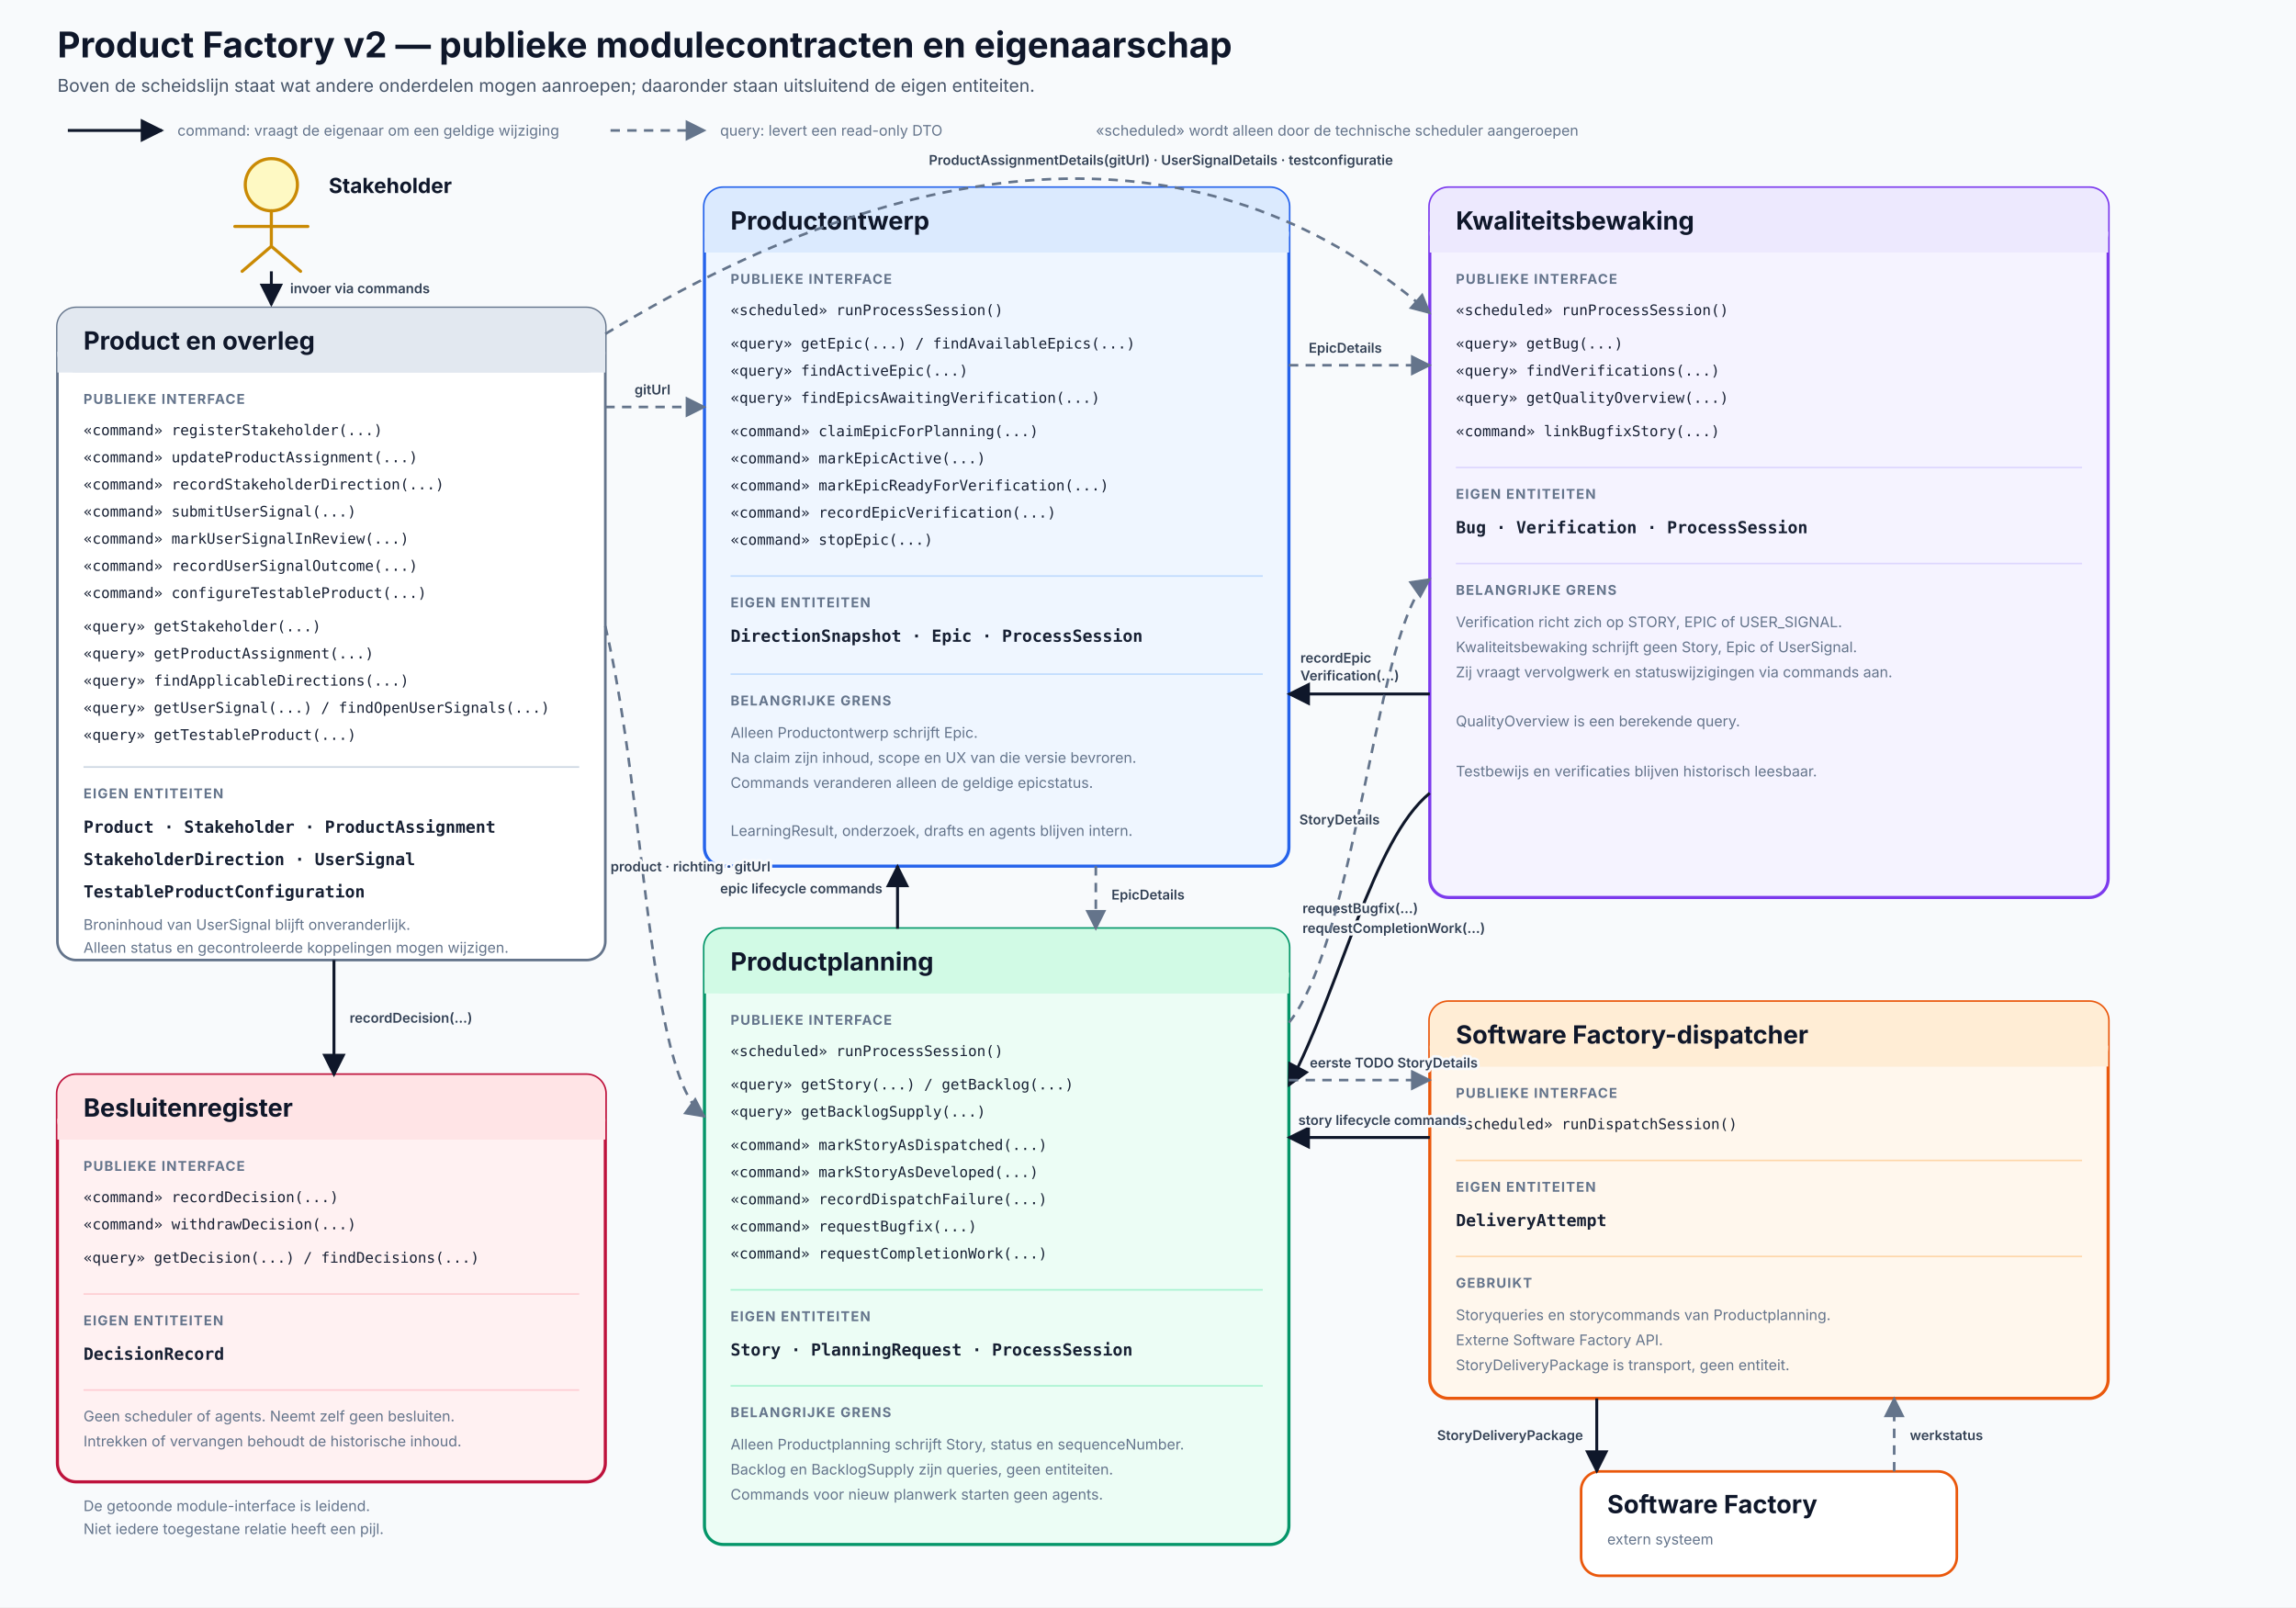
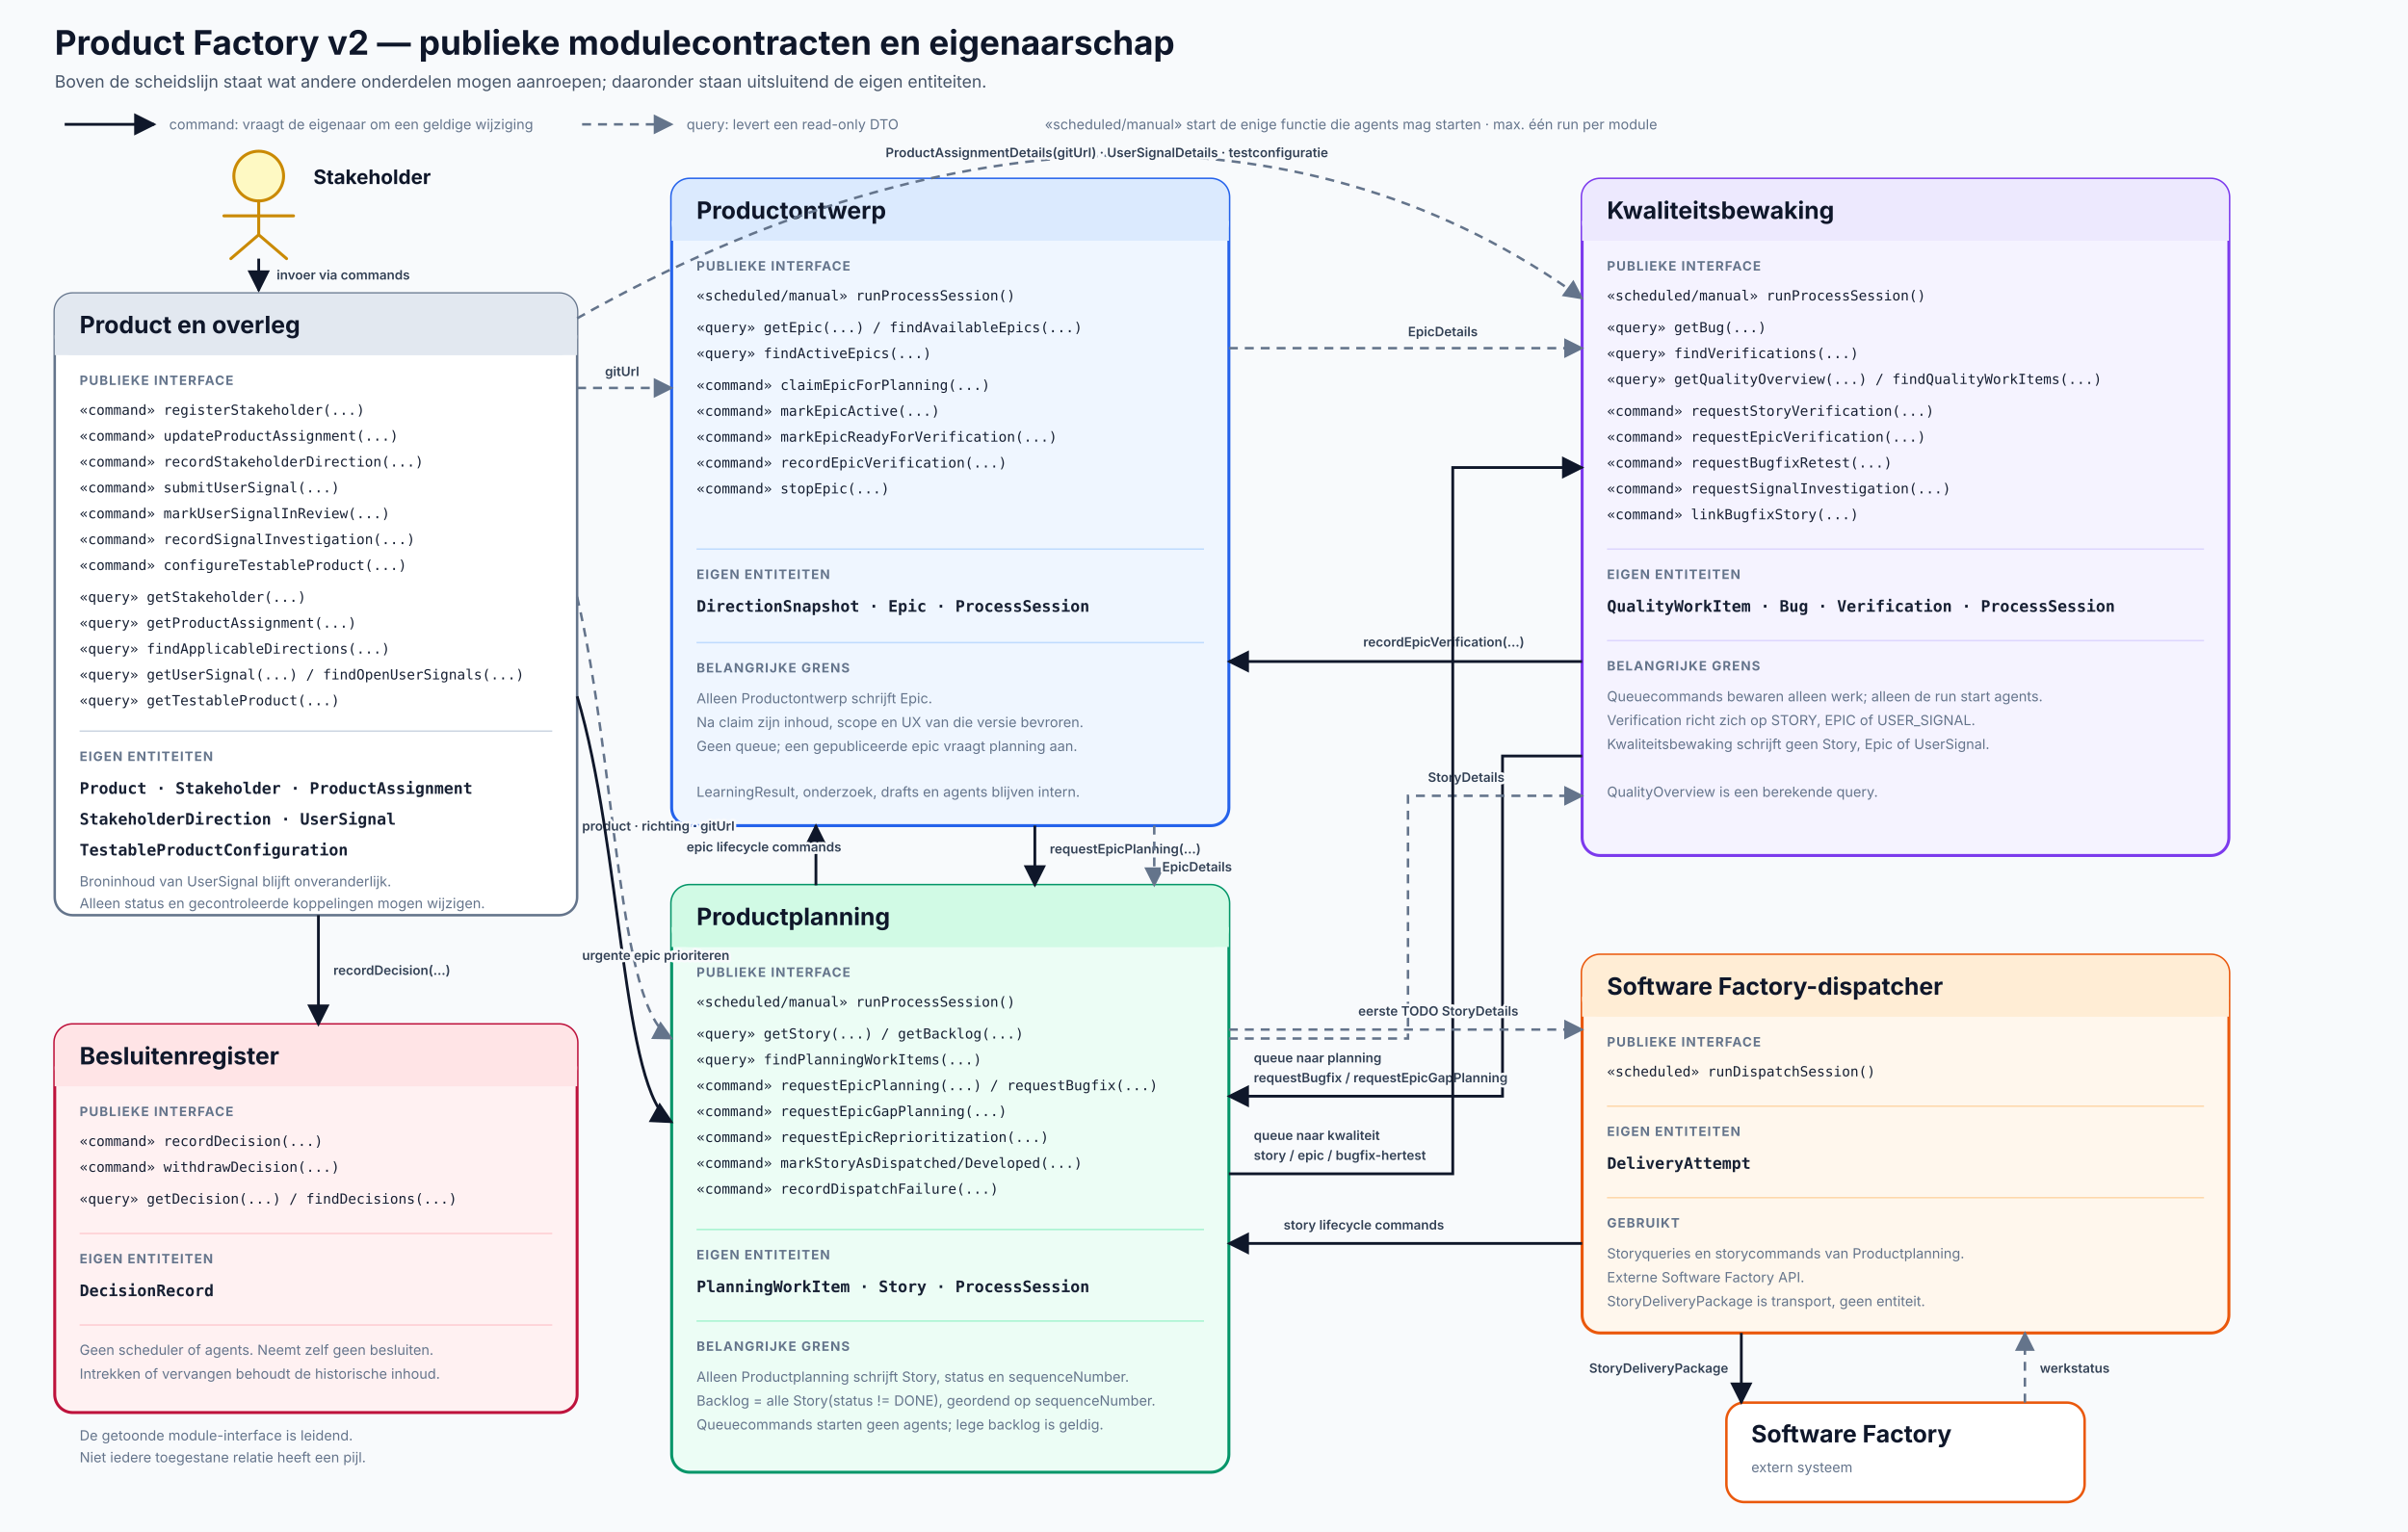
- <svg xmlns="http://www.w3.org/2000/svg" width="2200" height="1540" viewBox="0 0 2200 1540" role="img" aria-labelledby="title desc">
+ <svg xmlns="http://www.w3.org/2000/svg" width="2420" height="1540" viewBox="0 0 2420 1540" role="img" aria-labelledby="title desc">
  <defs>
    <marker id="commandArrow" viewBox="0 0 10 10" refX="9" refY="5" markerWidth="8" markerHeight="8" orient="auto">
      <path d="M0 0 L10 5 L0 10 Z" fill="#0f172a" />
    </marker>
    <marker id="queryArrow" viewBox="0 0 10 10" refX="9" refY="5" markerWidth="8" markerHeight="8" orient="auto">
      <path d="M0 0 L10 5 L0 10 Z" fill="#64748b" />
    </marker>
    <style>
      .title { font: 700 34px Inter, Arial, sans-serif; fill: #0f172a; }
      .subtitle { font: 400 17px Inter, Arial, sans-serif; fill: #475569; }
      .module-title { font: 700 24px Inter, Arial, sans-serif; fill: #0f172a; }
      .section-title { font: 700 13px Inter, Arial, sans-serif; letter-spacing: 1px; fill: #64748b; }
      .api { font: 500 14px ui-monospace, SFMono-Regular, Menlo, monospace; fill: #172033; }
      .entity { font: 600 16px ui-monospace, SFMono-Regular, Menlo, monospace; fill: #172033; }
      .note { font: 400 14px Inter, Arial, sans-serif; fill: #64748b; }
      .flow { font: 600 13px Inter, Arial, sans-serif; fill: #334155; paint-order: stroke; stroke: #f8fafc; stroke-width: 5px; stroke-linejoin: round; }
      .command { fill: none; stroke: #0f172a; stroke-width: 2.8; marker-end: url(#commandArrow); }
      .query { fill: none; stroke: #64748b; stroke-width: 2.5; stroke-dasharray: 9 7; marker-end: url(#queryArrow); }
      .divider { stroke-width: 1.5; }
    </style>
  </defs>
-   <rect width="2200" height="1540" fill="#f8fafc" />
+   <rect width="2420" height="1540" fill="#f8fafc" />
  <text x="55" y="55" class="title">Product Factory v2 — publieke modulecontracten en eigenaarschap</text>
  <text x="55" y="88" class="subtitle">Boven de scheidslijn staat wat andere onderdelen mogen aanroepen; daaronder staan uitsluitend de eigen entiteiten.</text>
  <path d="M65 125 H155" class="command" />
  <text x="170" y="130" class="note">command: vraagt de eigenaar om een geldige wijziging</text>
  <path d="M585 125 H675" class="query" />
  <text x="690" y="130" class="note">query: levert een read-only DTO</text>
-   <text x="1050" y="130" class="note">«scheduled» wordt alleen door de technische scheduler aangeroepen</text>
+   <text x="1050" y="130" class="note">«scheduled/manual» start de enige functie die agents mag starten · max. één run per module</text>
  <circle cx="260" cy="177" r="25" fill="#fef9c3" stroke="#ca8a04" stroke-width="3" />
  <path d="M260 202 V236 M225 217 H295 M260 236 L232 260 M260 236 L288 260" fill="none" stroke="#ca8a04" stroke-width="3" stroke-linecap="round" />
  <text x="315" y="185" class="module-title" style="font-size:20px">Stakeholder</text>
  <path d="M260 260 V292" class="command" />
  <text x="278" y="281" class="flow">invoer via commands</text>
  <rect x="55" y="295" width="525" height="625" rx="18" fill="#ffffff" stroke="#64748b" stroke-width="2.5" />
  <rect x="55" y="295" width="525" height="62" rx="18" fill="#e2e8f0" />
  <path d="M55 337 V357 H580 V337" fill="#e2e8f0" />
  <text x="80" y="335" class="module-title">Product en overleg</text>
  <text x="80" y="387" class="section-title">PUBLIEKE INTERFACE</text>
  <text x="80" y="417" class="api">«command» registerStakeholder(...)</text>
  <text x="80" y="443" class="api">«command» updateProductAssignment(...)</text>
  <text x="80" y="469" class="api">«command» recordStakeholderDirection(...)</text>
  <text x="80" y="495" class="api">«command» submitUserSignal(...)</text>
  <text x="80" y="521" class="api">«command» markUserSignalInReview(...)</text>
-   <text x="80" y="547" class="api">«command» recordUserSignalOutcome(...)</text>
+   <text x="80" y="547" class="api">«command» recordSignalInvestigation(...)</text>
  <text x="80" y="573" class="api">«command» configureTestableProduct(...)</text>
  <text x="80" y="605" class="api">«query» getStakeholder(...)</text>
  <text x="80" y="631" class="api">«query» getProductAssignment(...)</text>
  <text x="80" y="657" class="api">«query» findApplicableDirections(...)</text>
  <text x="80" y="683" class="api">«query» getUserSignal(...) / findOpenUserSignals(...)</text>
  <text x="80" y="709" class="api">«query» getTestableProduct(...)</text>
  <line x1="80" y1="735" x2="555" y2="735" class="divider" stroke="#cbd5e1" />
  <text x="80" y="765" class="section-title">EIGEN ENTITEITEN</text>
  <text x="80" y="798" class="entity">Product · Stakeholder · ProductAssignment</text>
  <text x="80" y="829" class="entity">StakeholderDirection · UserSignal</text>
  <text x="80" y="860" class="entity">TestableProductConfiguration</text>
  <text x="80" y="891" class="note">Broninhoud van UserSignal blijft onveranderlijk.</text>
  <text x="80" y="913" class="note">Alleen status en gecontroleerde koppelingen mogen wijzigen.</text>
  <rect x="675" y="180" width="560" height="650" rx="18" fill="#eff6ff" stroke="#2563eb" stroke-width="3" />
  <rect x="675" y="180" width="560" height="62" rx="18" fill="#dbeafe" />
  <path d="M675 222 V242 H1235 V222" fill="#dbeafe" />
  <text x="700" y="220" class="module-title">Productontwerp</text>
  <text x="700" y="272" class="section-title">PUBLIEKE INTERFACE</text>
-   <text x="700" y="302" class="api">«scheduled» runProcessSession()</text>
+   <text x="700" y="302" class="api">«scheduled/manual» runProcessSession()</text>
  <text x="700" y="334" class="api">«query» getEpic(...) / findAvailableEpics(...)</text>
-   <text x="700" y="360" class="api">«query» findActiveEpic(...)</text>
-   <text x="700" y="386" class="api">«query» findEpicsAwaitingVerification(...)</text>
-   <text x="700" y="418" class="api">«command» claimEpicForPlanning(...)</text>
-   <text x="700" y="444" class="api">«command» markEpicActive(...)</text>
-   <text x="700" y="470" class="api">«command» markEpicReadyForVerification(...)</text>
-   <text x="700" y="496" class="api">«command» recordEpicVerification(...)</text>
-   <text x="700" y="522" class="api">«command» stopEpic(...)</text>
+   <text x="700" y="360" class="api">«query» findActiveEpics(...)</text>
+   <text x="700" y="392" class="api">«command» claimEpicForPlanning(...)</text>
+   <text x="700" y="418" class="api">«command» markEpicActive(...)</text>
+   <text x="700" y="444" class="api">«command» markEpicReadyForVerification(...)</text>
+   <text x="700" y="470" class="api">«command» recordEpicVerification(...)</text>
+   <text x="700" y="496" class="api">«command» stopEpic(...)</text>
  <line x1="700" y1="552" x2="1210" y2="552" class="divider" stroke="#bfdbfe" />
  <text x="700" y="582" class="section-title">EIGEN ENTITEITEN</text>
  <text x="700" y="615" class="entity">DirectionSnapshot · Epic · ProcessSession</text>
  <line x1="700" y1="646" x2="1210" y2="646" class="divider" stroke="#bfdbfe" />
  <text x="700" y="676" class="section-title">BELANGRIJKE GRENS</text>
  <text x="700" y="707" class="note">Alleen Productontwerp schrijft Epic.</text>
  <text x="700" y="731" class="note">Na claim zijn inhoud, scope en UX van die versie bevroren.</text>
-   <text x="700" y="755" class="note">Commands veranderen alleen de geldige epicstatus.</text>
+   <text x="700" y="755" class="note">Geen queue; een gepubliceerde epic vraagt planning aan.</text>
  <text x="700" y="801" class="note">LearningResult, onderzoek, drafts en agents blijven intern.</text>
  <rect x="675" y="890" width="560" height="590" rx="18" fill="#ecfdf5" stroke="#059669" stroke-width="3" />
  <rect x="675" y="890" width="560" height="62" rx="18" fill="#d1fae5" />
  <path d="M675 932 V952 H1235 V932" fill="#d1fae5" />
  <text x="700" y="930" class="module-title">Productplanning</text>
  <text x="700" y="982" class="section-title">PUBLIEKE INTERFACE</text>
-   <text x="700" y="1012" class="api">«scheduled» runProcessSession()</text>
+   <text x="700" y="1012" class="api">«scheduled/manual» runProcessSession()</text>
  <text x="700" y="1044" class="api">«query» getStory(...) / getBacklog(...)</text>
-   <text x="700" y="1070" class="api">«query» getBacklogSupply(...)</text>
-   <text x="700" y="1102" class="api">«command» markStoryAsDispatched(...)</text>
-   <text x="700" y="1128" class="api">«command» markStoryAsDeveloped(...)</text>
-   <text x="700" y="1154" class="api">«command» recordDispatchFailure(...)</text>
-   <text x="700" y="1180" class="api">«command» requestBugfix(...)</text>
-   <text x="700" y="1206" class="api">«command» requestCompletionWork(...)</text>
+   <text x="700" y="1070" class="api">«query» findPlanningWorkItems(...)</text>
+   <text x="700" y="1096" class="api">«command» requestEpicPlanning(...) / requestBugfix(...)</text>
+   <text x="700" y="1122" class="api">«command» requestEpicGapPlanning(...)</text>
+   <text x="700" y="1148" class="api">«command» requestEpicReprioritization(...)</text>
+   <text x="700" y="1174" class="api">«command» markStoryAsDispatched/Developed(...)</text>
+   <text x="700" y="1200" class="api">«command» recordDispatchFailure(...)</text>
  <line x1="700" y1="1236" x2="1210" y2="1236" class="divider" stroke="#a7f3d0" />
  <text x="700" y="1266" class="section-title">EIGEN ENTITEITEN</text>
-   <text x="700" y="1299" class="entity">Story · PlanningRequest · ProcessSession</text>
+   <text x="700" y="1299" class="entity">PlanningWorkItem · Story · ProcessSession</text>
  <line x1="700" y1="1328" x2="1210" y2="1328" class="divider" stroke="#a7f3d0" />
  <text x="700" y="1358" class="section-title">BELANGRIJKE GRENS</text>
  <text x="700" y="1389" class="note">Alleen Productplanning schrijft Story, status en sequenceNumber.</text>
-   <text x="700" y="1413" class="note">Backlog en BacklogSupply zijn queries, geen entiteiten.</text>
-   <text x="700" y="1437" class="note">Commands voor nieuw planwerk starten geen agents.</text>
-   <rect x="1370" y="180" width="650" height="680" rx="18" fill="#f5f3ff" stroke="#7c3aed" stroke-width="3" />
-   <rect x="1370" y="180" width="650" height="62" rx="18" fill="#ede9fe" />
-   <path d="M1370 222 V242 H2020 V222" fill="#ede9fe" />
-   <text x="1395" y="220" class="module-title">Kwaliteitsbewaking</text>
-   <text x="1395" y="272" class="section-title">PUBLIEKE INTERFACE</text>
-   <text x="1395" y="302" class="api">«scheduled» runProcessSession()</text>
-   <text x="1395" y="334" class="api">«query» getBug(...)</text>
-   <text x="1395" y="360" class="api">«query» findVerifications(...)</text>
-   <text x="1395" y="386" class="api">«query» getQualityOverview(...)</text>
-   <text x="1395" y="418" class="api">«command» linkBugfixStory(...)</text>
-   <line x1="1395" y1="448" x2="1995" y2="448" class="divider" stroke="#ddd6fe" />
-   <text x="1395" y="478" class="section-title">EIGEN ENTITEITEN</text>
-   <text x="1395" y="511" class="entity">Bug · Verification · ProcessSession</text>
-   <line x1="1395" y1="540" x2="1995" y2="540" class="divider" stroke="#ddd6fe" />
-   <text x="1395" y="570" class="section-title">BELANGRIJKE GRENS</text>
-   <text x="1395" y="601" class="note">Verification richt zich op STORY, EPIC of USER_SIGNAL.</text>
-   <text x="1395" y="625" class="note">Kwaliteitsbewaking schrijft geen Story, Epic of UserSignal.</text>
-   <text x="1395" y="649" class="note">Zij vraagt vervolgwerk en statuswijzigingen via commands aan.</text>
-   <text x="1395" y="696" class="note">QualityOverview is een berekende query.</text>
-   <text x="1395" y="744" class="note">Testbewijs en verificaties blijven historisch leesbaar.</text>
+   <text x="700" y="1413" class="note">Backlog = alle Story(status != DONE), geordend op sequenceNumber.</text>
+   <text x="700" y="1437" class="note">Queuecommands starten geen agents; lege backlog is geldig.</text>
+   <g transform="translate(220 0)">
+     <rect x="1370" y="180" width="650" height="680" rx="18" fill="#f5f3ff" stroke="#7c3aed" stroke-width="3" />
+     <rect x="1370" y="180" width="650" height="62" rx="18" fill="#ede9fe" />
+     <path d="M1370 222 V242 H2020 V222" fill="#ede9fe" />
+     <text x="1395" y="220" class="module-title">Kwaliteitsbewaking</text>
+     <text x="1395" y="272" class="section-title">PUBLIEKE INTERFACE</text>
+     <text x="1395" y="302" class="api">«scheduled/manual» runProcessSession()</text>
+     <text x="1395" y="334" class="api">«query» getBug(...)</text>
+     <text x="1395" y="360" class="api">«query» findVerifications(...)</text>
+     <text x="1395" y="386" class="api">«query» getQualityOverview(...) / findQualityWorkItems(...)</text>
+     <text x="1395" y="418" class="api">«command» requestStoryVerification(...)</text>
+     <text x="1395" y="444" class="api">«command» requestEpicVerification(...)</text>
+     <text x="1395" y="470" class="api">«command» requestBugfixRetest(...)</text>
+     <text x="1395" y="496" class="api">«command» requestSignalInvestigation(...)</text>
+     <text x="1395" y="522" class="api">«command» linkBugfixStory(...)</text>
+     <line x1="1395" y1="552" x2="1995" y2="552" class="divider" stroke="#ddd6fe" />
+     <text x="1395" y="582" class="section-title">EIGEN ENTITEITEN</text>
+     <text x="1395" y="615" class="entity">QualityWorkItem · Bug · Verification · ProcessSession</text>
+     <line x1="1395" y1="644" x2="1995" y2="644" class="divider" stroke="#ddd6fe" />
+     <text x="1395" y="674" class="section-title">BELANGRIJKE GRENS</text>
+     <text x="1395" y="705" class="note">Queuecommands bewaren alleen werk; alleen de run start agents.</text>
+     <text x="1395" y="729" class="note">Verification richt zich op STORY, EPIC of USER_SIGNAL.</text>
+     <text x="1395" y="753" class="note">Kwaliteitsbewaking schrijft geen Story, Epic of UserSignal.</text>
+     <text x="1395" y="801" class="note">QualityOverview is een berekende query.</text>
+   </g>
  <rect x="55" y="1030" width="525" height="390" rx="18" fill="#fff1f2" stroke="#be123c" stroke-width="3" />
  <rect x="55" y="1030" width="525" height="62" rx="18" fill="#ffe4e6" />
  <path d="M55 1072 V1092 H580 V1072" fill="#ffe4e6" />
  <text x="80" y="1070" class="module-title">Besluitenregister</text>
  <text x="80" y="1122" class="section-title">PUBLIEKE INTERFACE</text>
  <text x="80" y="1152" class="api">«command» recordDecision(...)</text>
  <text x="80" y="1178" class="api">«command» withdrawDecision(...)</text>
  <text x="80" y="1210" class="api">«query» getDecision(...) / findDecisions(...)</text>
  <line x1="80" y1="1240" x2="555" y2="1240" class="divider" stroke="#fecdd3" />
  <text x="80" y="1270" class="section-title">EIGEN ENTITEITEN</text>
  <text x="80" y="1303" class="entity">DecisionRecord</text>
  <line x1="80" y1="1332" x2="555" y2="1332" class="divider" stroke="#fecdd3" />
  <text x="80" y="1362" class="note">Geen scheduler of agents. Neemt zelf geen besluiten.</text>
  <text x="80" y="1386" class="note">Intrekken of vervangen behoudt de historische inhoud.</text>
-   <rect x="1370" y="960" width="650" height="380" rx="18" fill="#fff7ed" stroke="#ea580c" stroke-width="3" />
-   <rect x="1370" y="960" width="650" height="62" rx="18" fill="#ffedd5" />
-   <path d="M1370 1002 V1022 H2020 V1002" fill="#ffedd5" />
-   <text x="1395" y="1000" class="module-title">Software Factory-dispatcher</text>
-   <text x="1395" y="1052" class="section-title">PUBLIEKE INTERFACE</text>
-   <text x="1395" y="1082" class="api">«scheduled» runDispatchSession()</text>
-   <line x1="1395" y1="1112" x2="1995" y2="1112" class="divider" stroke="#fed7aa" />
-   <text x="1395" y="1142" class="section-title">EIGEN ENTITEITEN</text>
-   <text x="1395" y="1175" class="entity">DeliveryAttempt</text>
-   <line x1="1395" y1="1204" x2="1995" y2="1204" class="divider" stroke="#fed7aa" />
-   <text x="1395" y="1234" class="section-title">GEBRUIKT</text>
-   <text x="1395" y="1265" class="note">Storyqueries en storycommands van Productplanning.</text>
-   <text x="1395" y="1289" class="note">Externe Software Factory API.</text>
-   <text x="1395" y="1313" class="note">StoryDeliveryPackage is transport, geen entiteit.</text>
-   <rect x="1515" y="1410" width="360" height="100" rx="18" fill="#ffffff" stroke="#ea580c" stroke-width="2.5" />
-   <text x="1540" y="1450" class="module-title">Software Factory</text>
-   <text x="1540" y="1480" class="note">extern systeem</text>
+   <g transform="translate(220 0)">
+     <rect x="1370" y="960" width="650" height="380" rx="18" fill="#fff7ed" stroke="#ea580c" stroke-width="3" />
+     <rect x="1370" y="960" width="650" height="62" rx="18" fill="#ffedd5" />
+     <path d="M1370 1002 V1022 H2020 V1002" fill="#ffedd5" />
+     <text x="1395" y="1000" class="module-title">Software Factory-dispatcher</text>
+     <text x="1395" y="1052" class="section-title">PUBLIEKE INTERFACE</text>
+     <text x="1395" y="1082" class="api">«scheduled» runDispatchSession()</text>
+     <line x1="1395" y1="1112" x2="1995" y2="1112" class="divider" stroke="#fed7aa" />
+     <text x="1395" y="1142" class="section-title">EIGEN ENTITEITEN</text>
+     <text x="1395" y="1175" class="entity">DeliveryAttempt</text>
+     <line x1="1395" y1="1204" x2="1995" y2="1204" class="divider" stroke="#fed7aa" />
+     <text x="1395" y="1234" class="section-title">GEBRUIKT</text>
+     <text x="1395" y="1265" class="note">Storyqueries en storycommands van Productplanning.</text>
+     <text x="1395" y="1289" class="note">Externe Software Factory API.</text>
+     <text x="1395" y="1313" class="note">StoryDeliveryPackage is transport, geen entiteit.</text>
+   </g>
+   <g transform="translate(220 0)">
+     <rect x="1515" y="1410" width="360" height="100" rx="18" fill="#ffffff" stroke="#ea580c" stroke-width="2.5" />
+     <text x="1540" y="1450" class="module-title">Software Factory</text>
+     <text x="1540" y="1480" class="note">extern systeem</text>
+   </g>
  <path d="M580 390 H675" class="query" />
  <text x="608" y="378" class="flow">gitUrl</text>
-   <path d="M580 600 C620 770 620 1030 675 1070" class="query" />
+   <path d="M580 600 C620 770 620 1015 675 1044" class="query" />
  <text x="585" y="835" class="flow">product · richting · gitUrl</text>
-   <path d="M580 320 C900 125 1170 125 1370 300" class="query" />
+   <path d="M580 700 C625 850 625 1100 675 1128" class="command" />
+   <text x="585" y="965" class="flow">urgente epic prioriteren</text>
+   <path d="M580 320 C960 105 1320 105 1590 300" class="query" />
  <text x="890" y="158" class="flow">ProductAssignmentDetails(gitUrl) · UserSignalDetails · testconfiguratie</text>
-   <path d="M860 890 V830" class="command" />
+   <path d="M820 890 V830" class="command" />
  <text x="690" y="856" class="flow">epic lifecycle commands</text>
-   <path d="M1050 830 V890" class="query" />
-   <text x="1065" y="862" class="flow">EpicDetails</text>
-   <path d="M1235 350 H1370" class="query" />
-   <text x="1254" y="338" class="flow">EpicDetails</text>
-   <path d="M1370 665 H1235" class="command" />
-   <text x="1246" y="635" class="flow">recordEpic</text>
-   <text x="1246" y="652" class="flow">Verification(...)</text>
-   <path d="M1370 760 C1315 805 1285 945 1235 1040" class="command" />
-   <text x="1248" y="875" class="flow">requestBugfix(...)</text>
-   <text x="1248" y="894" class="flow">requestCompletionWork(...)</text>
-   <path d="M1235 980 C1300 900 1320 590 1370 555" class="query" />
-   <text x="1245" y="790" class="flow">StoryDetails</text>
-   <path d="M1370 1090 H1235" class="command" />
-   <text x="1244" y="1078" class="flow">story lifecycle commands</text>
-   <path d="M1235 1035 H1370" class="query" />
-   <text x="1255" y="1023" class="flow">eerste TODO StoryDetails</text>
-   <path d="M1530 1340 V1410" class="command" />
-   <text x="1377" y="1380" class="flow">StoryDeliveryPackage</text>
-   <path d="M1815 1410 V1340" class="query" />
-   <text x="1830" y="1380" class="flow">werkstatus</text>
+   <path d="M1040 830 V890" class="command" />
+   <text x="1055" y="858" class="flow">requestEpicPlanning(...)</text>
+   <path d="M1160 830 V890" class="query" />
+   <text x="1168" y="876" class="flow">EpicDetails</text>
+   <path d="M1235 350 H1590" class="query" />
+   <text x="1415" y="338" class="flow">EpicDetails</text>
+   <path d="M1590 665 H1235" class="command" />
+   <text x="1370" y="650" class="flow">recordEpicVerification(...)</text>
+   <path d="M1590 760 H1510 V1102 H1235" class="command" />
+   <text x="1260" y="1068" class="flow">queue naar planning</text>
+   <text x="1260" y="1088" class="flow">requestBugfix / requestEpicGapPlanning</text>
+   <path d="M1235 1044 H1415 V800 H1590" class="query" />
+   <text x="1435" y="786" class="flow">StoryDetails</text>
+   <path d="M1235 1180 H1460 V470 H1590" class="command" />
+   <text x="1260" y="1146" class="flow">queue naar kwaliteit</text>
+   <text x="1260" y="1166" class="flow">story / epic / bugfix-hertest</text>
+   <path d="M1590 1250 H1235" class="command" />
+   <text x="1290" y="1236" class="flow">story lifecycle commands</text>
+   <path d="M1235 1035 H1590" class="query" />
+   <text x="1365" y="1021" class="flow">eerste TODO StoryDetails</text>
+   <path d="M1750 1340 V1410" class="command" />
+   <text x="1597" y="1380" class="flow">StoryDeliveryPackage</text>
+   <path d="M2035 1410 V1340" class="query" />
+   <text x="2050" y="1380" class="flow">werkstatus</text>
  <path d="M320 920 V1030" class="command" />
  <text x="335" y="980" class="flow">recordDecision(...)</text>
  <text x="80" y="1448" class="note">De getoonde module-interface is leidend.</text>
  <text x="80" y="1470" class="note">Niet iedere toegestane relatie heeft een pijl.</text>
</svg>
